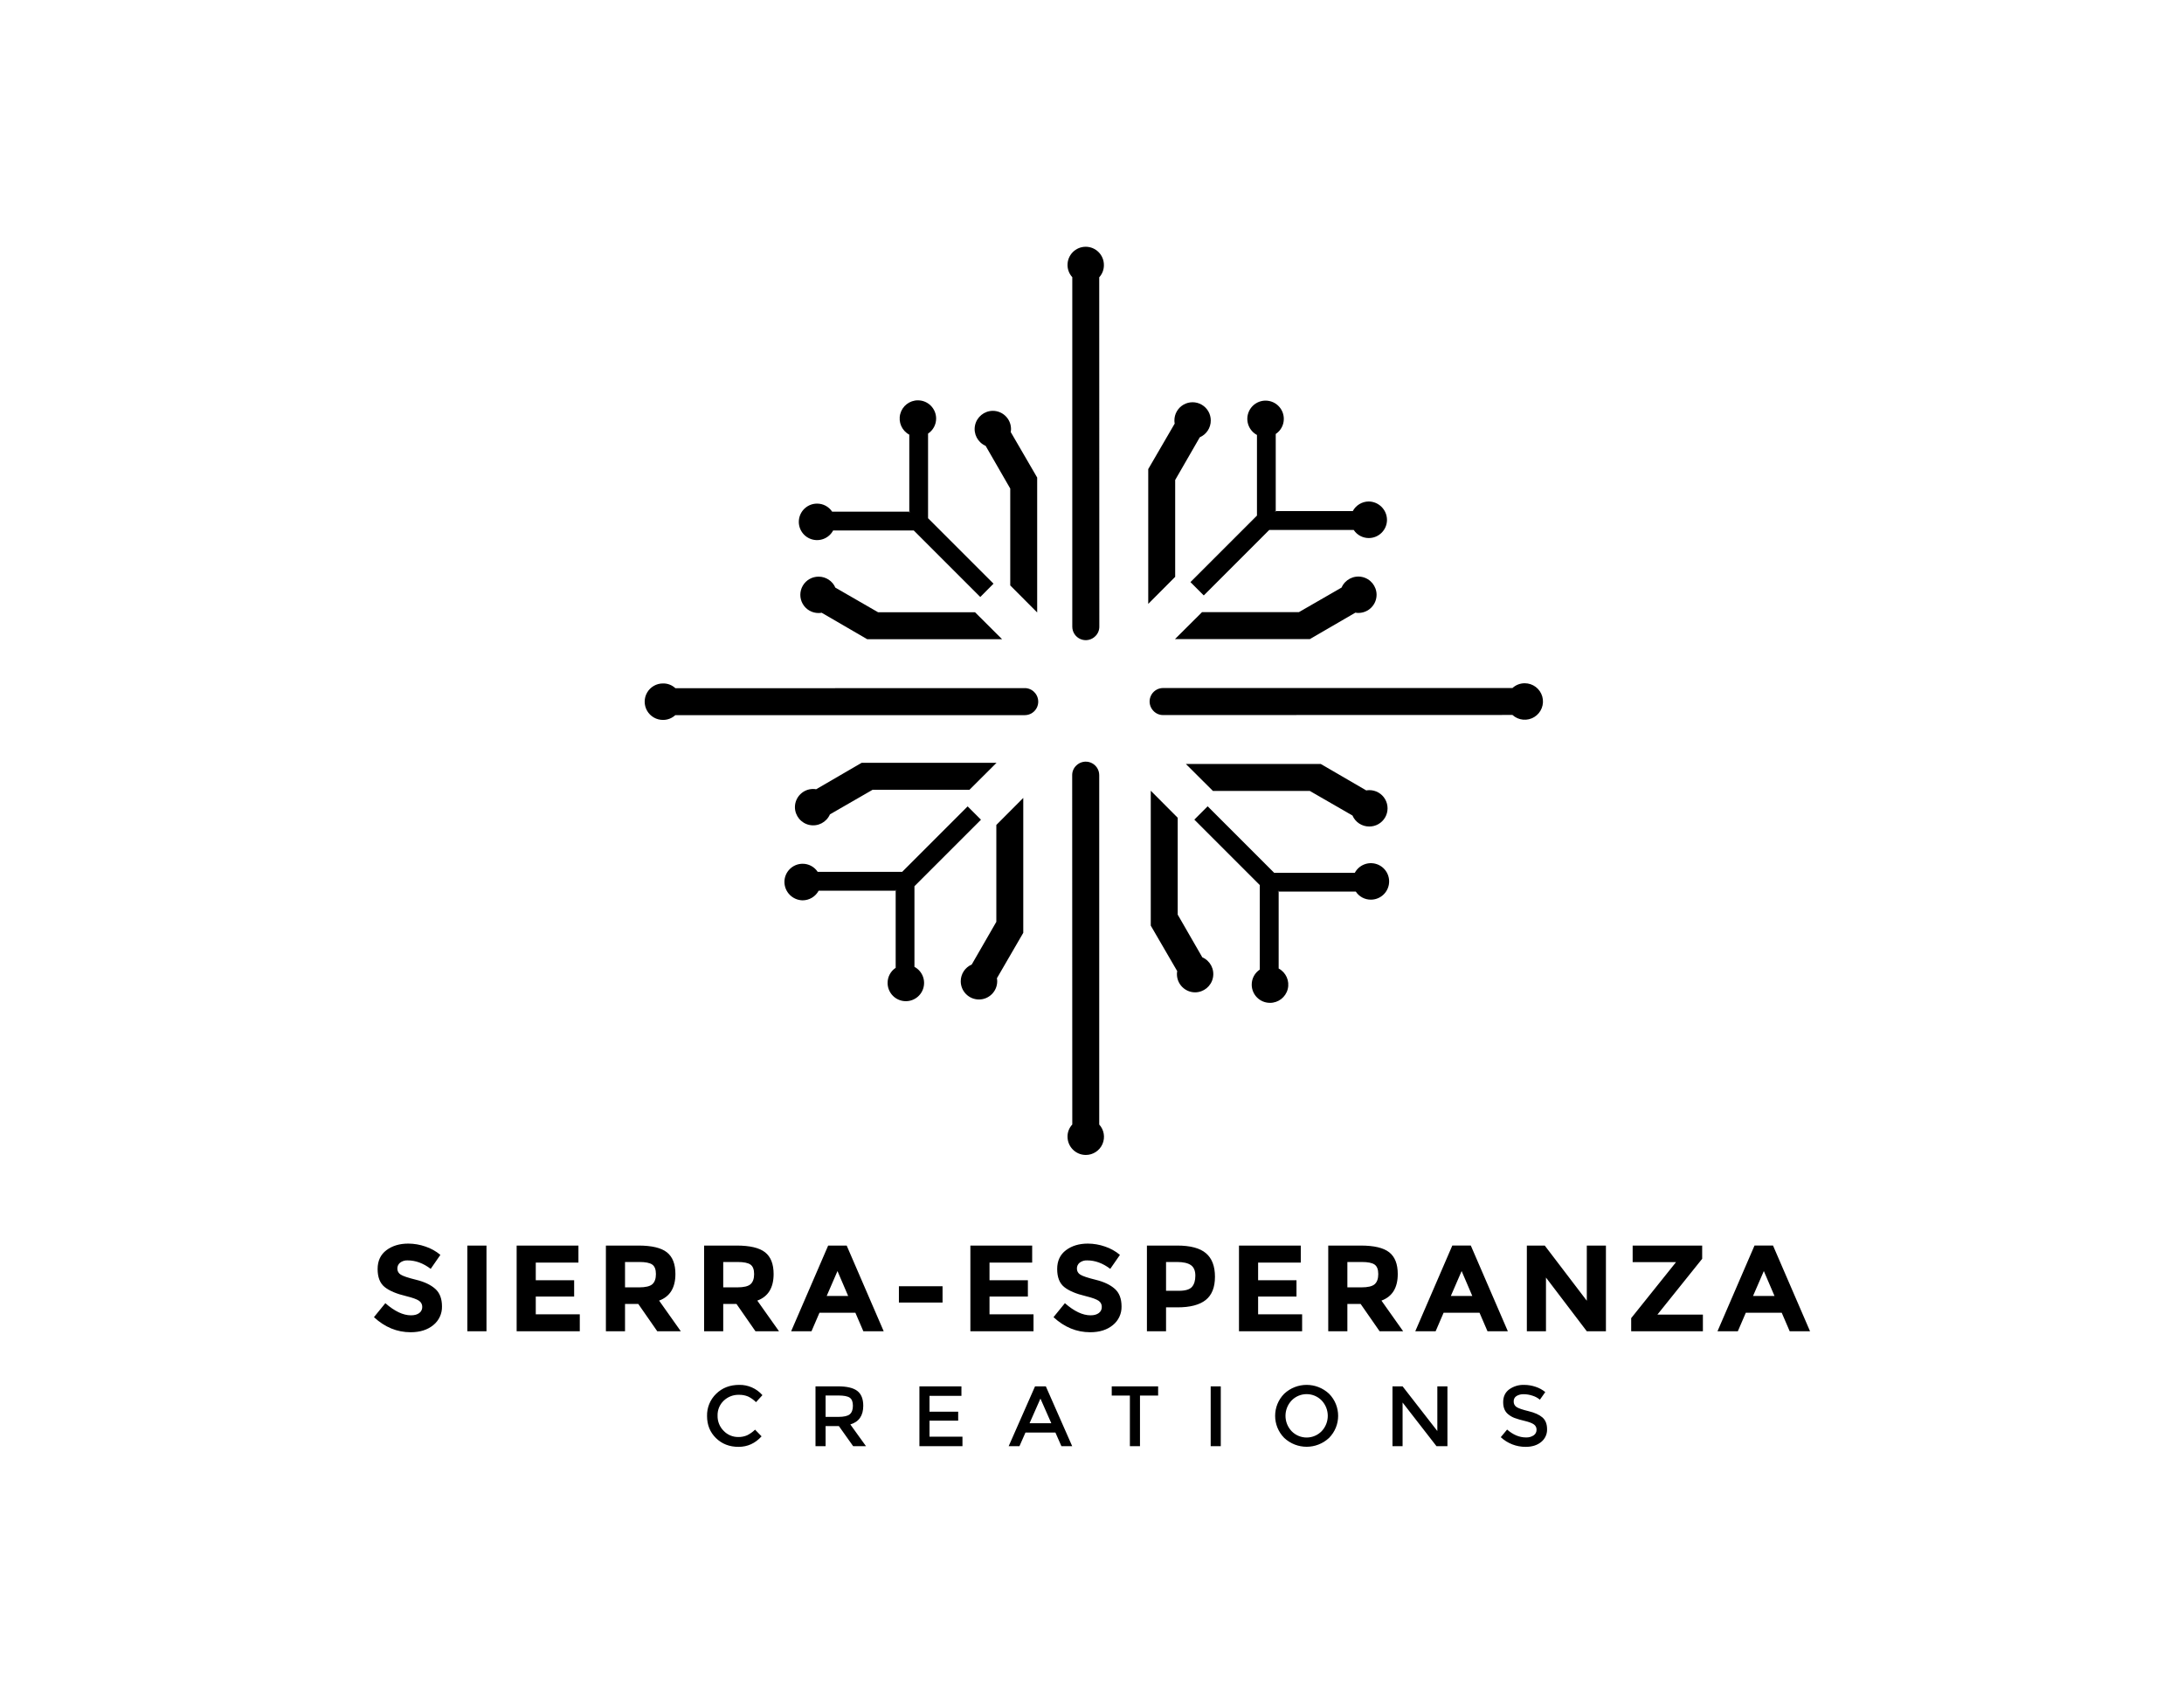
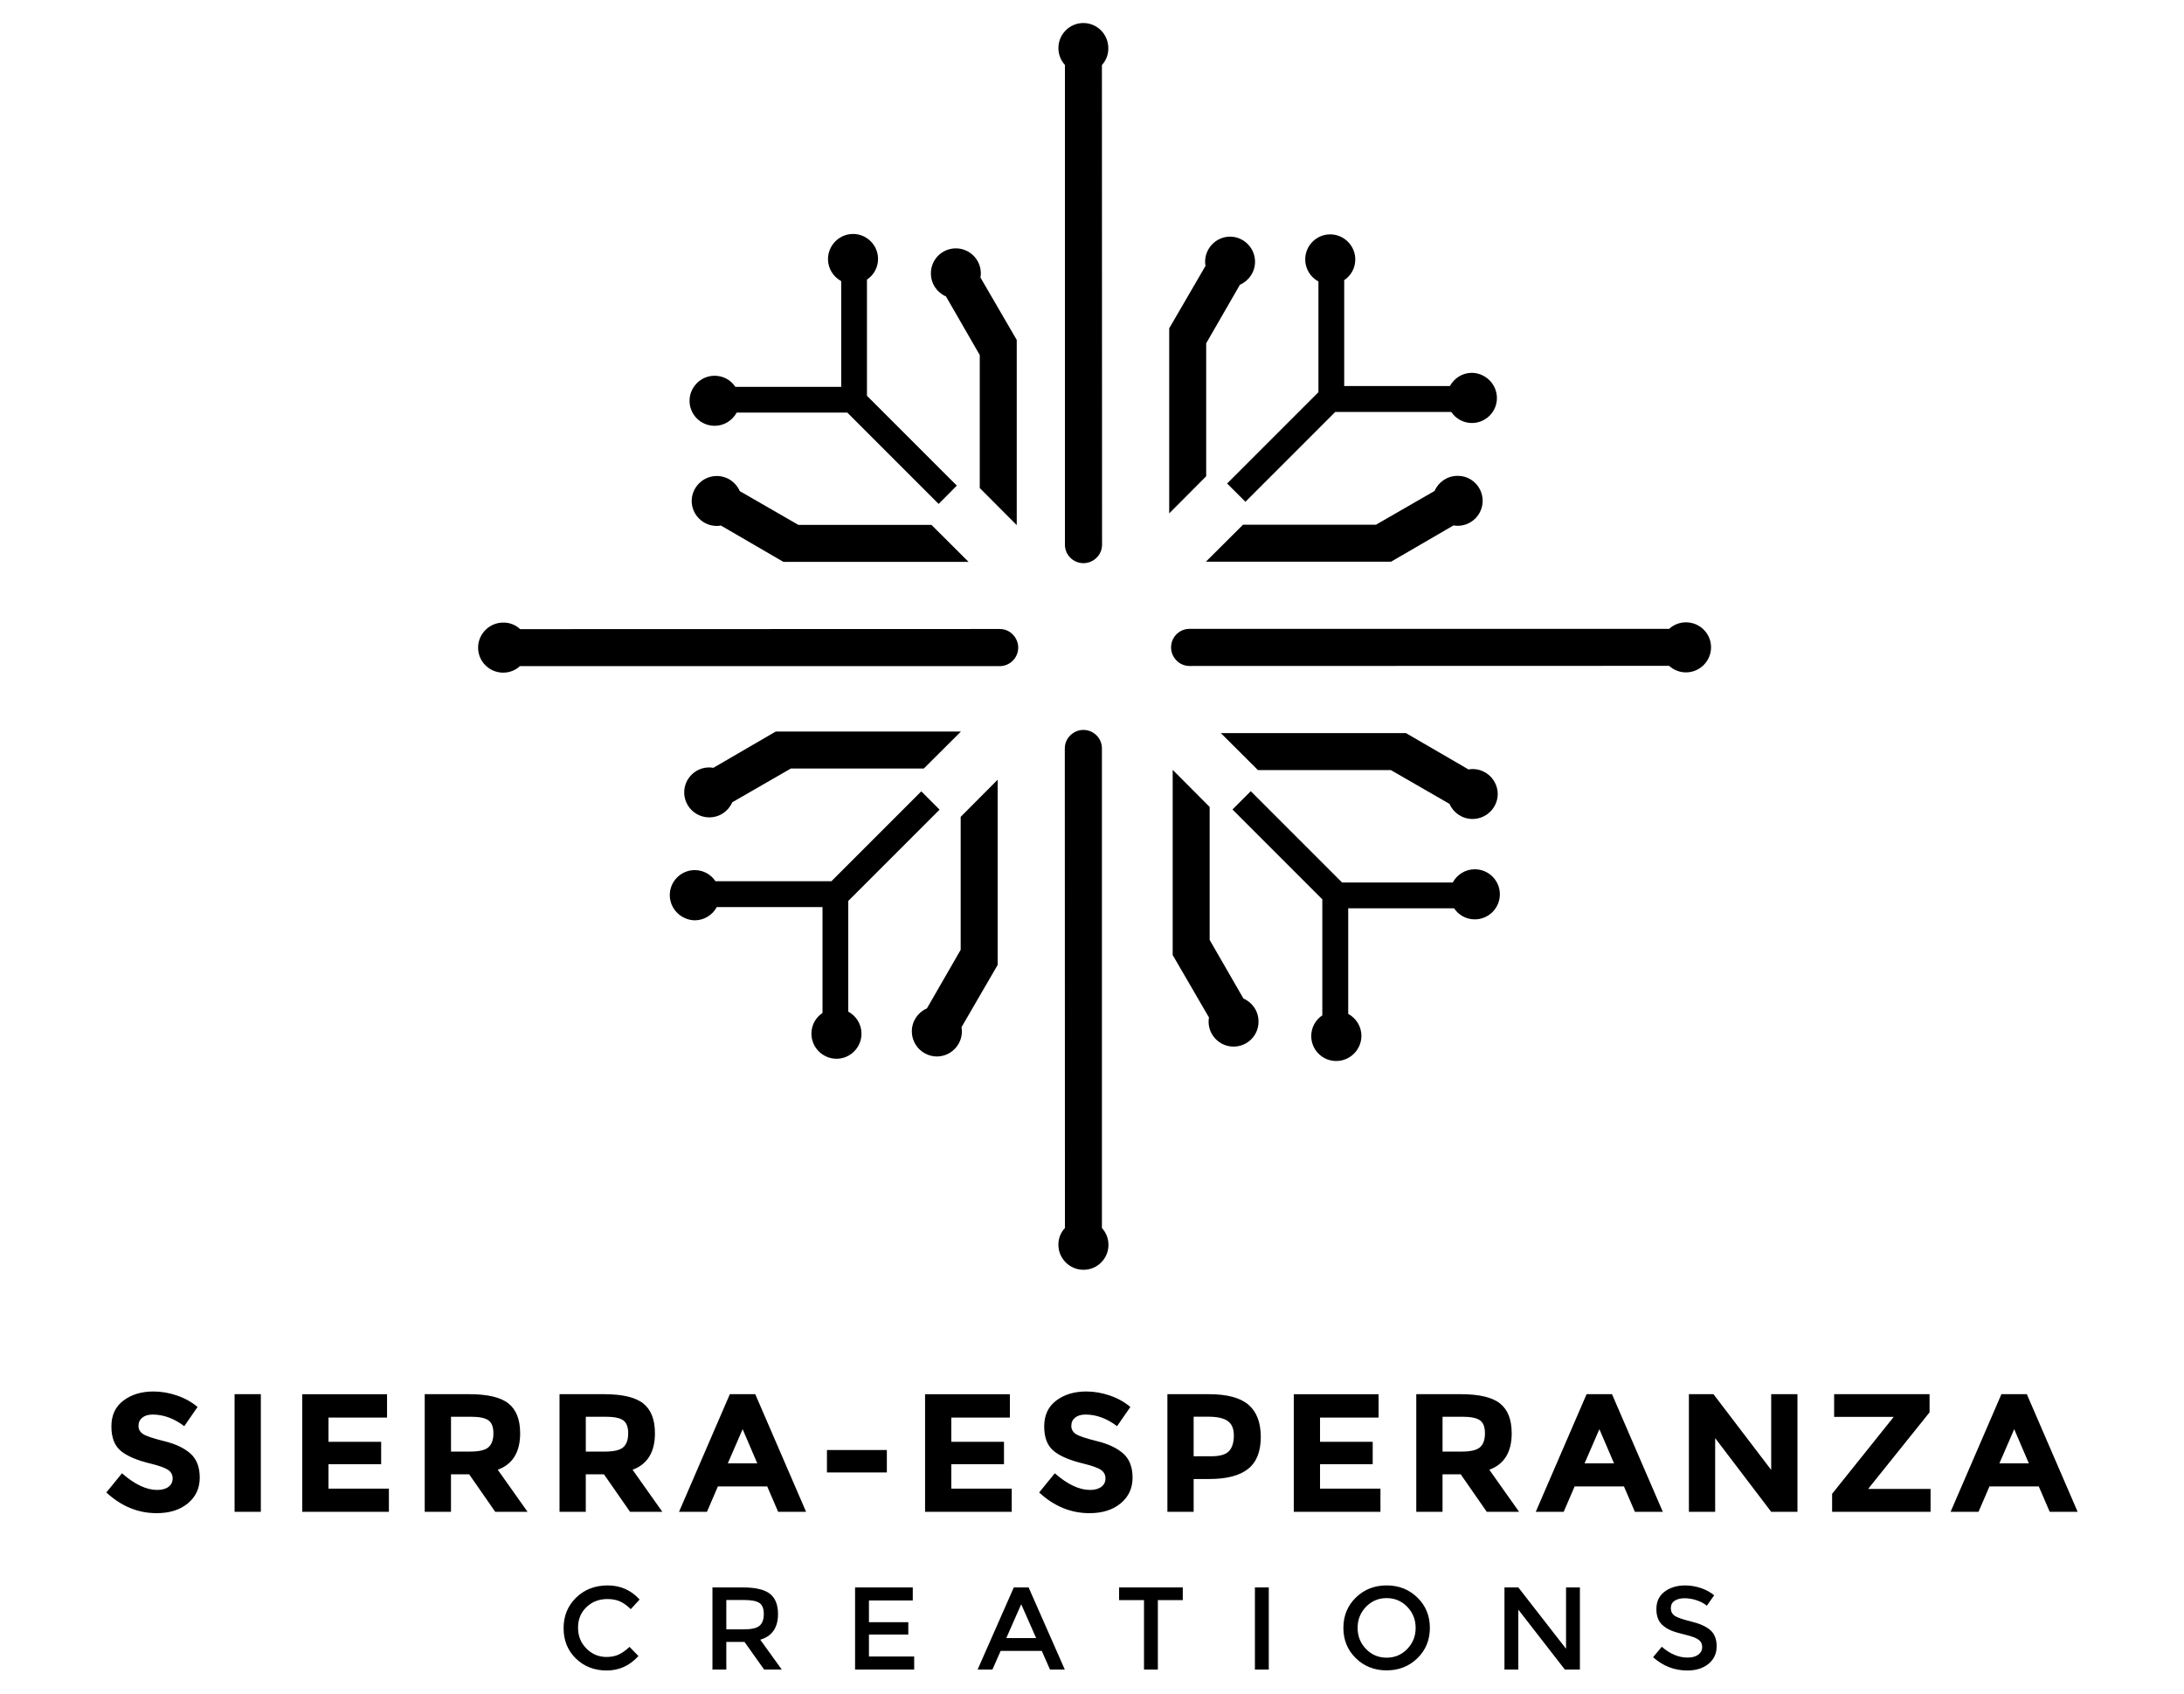
- <svg xmlns="http://www.w3.org/2000/svg" data-name="Capa 1" viewBox="0 0 2054.6 1593.1">
-   <path d="m1034.1 260.861.092 328.631a12.363 12.363 0 0 1-3.751 8.966 12.681 12.681 0 0 1-21.684-8.875V260.861h.092a16.964 16.964 0 0 1-4.575-11.62 17.109 17.109 0 1 1 34.218 0 16.813 16.813 0 0 1-4.392 11.62ZM1139.035 395.625a17.142 17.142 0 0 1-10.338 15.736l-23.147 40.164v91.124l-25.343 25.434v-126.8l24.885-42.817a14.89 14.89 0 0 1-.274-2.836 17.109 17.109 0 1 1 34.217 0ZM1295.025 559.483a17.141 17.141 0 0 1-17.108 17.109 14.207 14.207 0 0 1-2.837-.275l-42.817 24.883h-126.9l25.437-25.34h91.124l40.164-23.147a17.178 17.178 0 0 1 32.936 6.77ZM1200.15 480.894v.823l-.823-.823h.823z" />
-   <path d="M1200.15 480.894v.823l-.823-.823h.823z" />
-   <path d="M1304.814 489.036a17.141 17.141 0 0 1-17.108 17.109 16.938 16.938 0 0 1-14.181-7.594h-79.505l-61.572 61.573-12.534-12.534 62.579-62.579v-75.845a17.161 17.161 0 1 1 25.251-15.1 16.938 16.938 0 0 1-7.594 14.181V480.8h-.823l.823.823v-.823h72.46a17.191 17.191 0 0 1 15.1-9.057 17.419 17.419 0 0 1 17.104 17.293ZM1422.836 672.565l-328.631.091a12.359 12.359 0 0 1-8.966-3.751 12.68 12.68 0 0 1 8.874-21.683h328.632v.091a16.959 16.959 0 0 1 11.619-4.574 17.155 17.155 0 1 1-11.528 29.826ZM1288.072 777.5a17.142 17.142 0 0 1-15.736-10.338l-40.164-23.147h-91.124l-25.434-25.342h126.9l42.817 24.885a14.891 14.891 0 0 1 2.836-.275 17.109 17.109 0 1 1-.091 34.217ZM1124.305 933.494a17.142 17.142 0 0 1-17.108-17.109 14.205 14.205 0 0 1 .274-2.836l-24.885-42.817v-126.9l25.343 25.434v91.124l23.147 40.164a17.179 17.179 0 0 1-6.771 32.937ZM1202.803 838.619h-.823l.823-.732v.732z" />
-   <path d="M1202.803 838.619h-.823l.823-.732v.732z" />
-   <path d="M1194.661 943.374a17.141 17.141 0 0 1-17.109-17.108 16.938 16.938 0 0 1 7.594-14.181v-79.5l-61.573-61.572 12.534-12.534 62.579 62.579h75.845a17.161 17.161 0 1 1 15.1 25.251 16.938 16.938 0 0 1-14.181-7.594h-72.55v-.823l-.824.823h.824v72.369a17.166 17.166 0 0 1-8.234 32.3ZM1008.754 1057.828l-.092-328.631a12.359 12.359 0 0 1 3.751-8.966 12.68 12.68 0 0 1 21.683 8.874v328.632h-.091a17.091 17.091 0 0 1-12.534 28.728 17.22 17.22 0 0 1-17.2-17.109 16.4 16.4 0 0 1 4.483-11.528ZM903.815 923.064a17.144 17.144 0 0 1 10.338-15.737l23.147-40.164V776.04l25.343-25.435V877.5l-24.794 42.726a14.882 14.882 0 0 1 .274 2.836 17.154 17.154 0 1 1-34.308 0ZM747.825 759.3a17.142 17.142 0 0 1 17.108-17.109 14.2 14.2 0 0 1 2.836.275l42.818-24.885h126.9l-25.438 25.339h-91.124l-40.164 23.147a17.178 17.178 0 0 1-32.936-6.77ZM842.608 837.795v-.823l.823.823h-.823z" />
-   <path d="M842.608 837.795v-.823l.823.823h-.823z" />
-   <path d="M737.944 829.653a17.141 17.141 0 0 1 17.108-17.109 16.938 16.938 0 0 1 14.181 7.594h79.505l61.573-61.573 12.534 12.535-62.579 62.579v75.845a17.161 17.161 0 1 1-25.252 15.1 16.94 16.94 0 0 1 7.594-14.181v-72.556h.824l-.824-.824v.824h-72.46a17.191 17.191 0 0 1-15.1 9.057 17.419 17.419 0 0 1-17.104-17.291ZM635.384 647.405l328.631-.092a12.36 12.36 0 0 1 8.966 3.752 12.68 12.68 0 0 1-8.874 21.683H635.384v-.092a16.96 16.96 0 0 1-11.62 4.575 17.155 17.155 0 1 1 0-34.309 16.475 16.475 0 0 1 11.62 4.483ZM770.148 542.466a17.141 17.141 0 0 1 15.736 10.334l40.164 23.146h91.216l25.436 25.348H815.8l-42.818-24.885a14.89 14.89 0 0 1-2.836.274 17.109 17.109 0 1 1 0-34.217ZM934.006 386.476a17.141 17.141 0 0 1 17.109 17.109 14.2 14.2 0 0 1-.275 2.836l24.886 42.817v126.9L950.383 550.7v-91.124l-23.147-40.164a17.178 17.178 0 0 1 6.77-32.936ZM855.508 481.26h.732l-.732.823v-.823z" />
-   <path d="M855.508 481.26h.732l-.732.823v-.823z" />
-   <path d="M863.559 376.6a17.141 17.141 0 0 1 17.109 17.1 16.938 16.938 0 0 1-7.594 14.181v79.6l61.573 61.572-12.447 12.535-62.579-62.579H783.78a17.161 17.161 0 1 1-15.1-25.252 16.938 16.938 0 0 1 14.181 7.594h72.552v.823l.823-.823h-.823v-72.46a17.166 17.166 0 0 1 8.142-32.3ZM376.413 1187.787a6.954 6.954 0 0 0-2.6 5.651 6.384 6.384 0 0 0 3.172 5.594q3.171 2.076 14.647 4.9t17.82 8.477q6.341 5.652 6.343 16.493a21.771 21.771 0 0 1-8.131 17.589q-8.131 6.747-21.395 6.747-19.146 0-34.485-14.187l10.726-13.148q13.032 11.418 24.105 11.419 4.957 0 7.785-2.134a6.848 6.848 0 0 0 2.826-5.767 6.723 6.723 0 0 0-3-5.767q-3-2.133-11.879-4.325-14.073-3.343-20.588-8.707t-6.516-16.839q0-11.476 8.246-17.7t20.588-6.229a49.5 49.5 0 0 1 16.146 2.769 43.256 43.256 0 0 1 14.072 7.843l-9.112 13.147q-10.5-7.958-21.683-7.958a10.845 10.845 0 0 0-7.087 2.132ZM439.673 1171.7h17.992v80.619h-17.992ZM544.165 1171.7v16.031h-40.137v16.609h36.1v15.339h-36.1v16.721h41.406v15.916h-59.4V1171.7ZM635.394 1198.456q0 19.376-15.339 25.027l20.414 28.834h-22.145l-17.877-25.72h-12.456v25.72H570V1171.7h30.564q18.8 0 26.815 6.343t8.015 20.413Zm-21.683 9.572q3.344-3 3.345-9.515t-3.46-8.938q-3.461-2.422-12.111-2.422h-13.494v23.874h13.149q9.225 0 12.571-2.999ZM727.777 1198.456q0 19.376-15.339 25.027l20.414 28.834h-22.145L692.83 1226.6h-12.456v25.72h-17.992v-80.62h30.564q18.8 0 26.815 6.343t8.016 20.413Zm-21.683 9.572q3.343-3 3.344-9.515t-3.459-8.938q-3.461-2.422-12.111-2.422h-13.494v23.874h13.148q9.226 0 12.572-2.999ZM812.2 1252.317l-7.5-17.416h-33.789l-7.5 17.416h-19.142L779.1 1171.7h17.416l34.831 80.619Zm-24.336-56.63-10.148 23.413H797.9ZM845.648 1225.329v-15.34h41.06v15.34ZM971.017 1171.7v16.031H930.88v16.609h36.1v15.339h-36.1v16.721h41.4v15.916h-59.4V1171.7ZM1015.708 1187.787a6.954 6.954 0 0 0-2.6 5.651 6.386 6.386 0 0 0 3.172 5.594q3.171 2.076 14.648 4.9t17.819 8.477q6.342 5.652 6.344 16.493a21.768 21.768 0 0 1-8.131 17.589q-8.131 6.747-21.395 6.747-19.146 0-34.485-14.187l10.726-13.148q13.032 11.418 24.105 11.419 4.957 0 7.785-2.134a6.85 6.85 0 0 0 2.825-5.767 6.725 6.725 0 0 0-3-5.767q-3-2.133-11.88-4.325-14.072-3.343-20.586-8.707t-6.517-16.839q0-11.476 8.246-17.7t20.588-6.229a49.5 49.5 0 0 1 16.146 2.769 43.266 43.266 0 0 1 14.072 7.843l-9.112 13.147q-10.5-7.958-21.683-7.958a10.845 10.845 0 0 0-7.087 2.132ZM1134.5 1178.906q8.477 7.211 8.477 22.144t-8.708 21.857q-8.709 6.92-26.584 6.92h-10.725v22.49h-17.992V1171.7h28.487q18.569 0 27.045 7.206Zm-13.206 31.718q3.226-3.634 3.229-10.612t-4.21-9.919q-4.211-2.94-13.09-2.94h-10.263v27.1h12.11q8.996.004 12.23-3.629ZM1223.712 1171.7v16.031h-40.137v16.609h36.1v15.339h-36.1v16.721h41.4v15.916h-59.4V1171.7ZM1314.942 1198.456q0 19.376-15.339 25.027l20.414 28.834h-22.145l-17.877-25.72h-12.456v25.72h-17.992V1171.7h30.563q18.8 0 26.816 6.343t8.016 20.413Zm-21.683 9.572q3.343-3 3.345-9.515t-3.46-8.938q-3.46-2.422-12.111-2.422h-13.494v23.874h13.149q9.225 0 12.571-2.999ZM1399.365 1252.317l-7.5-17.416h-33.794l-7.5 17.416h-19.146l34.832-80.619h17.415l34.832 80.619Zm-24.335-56.63-10.15 23.413h20.184ZM1492.786 1171.7h17.993v80.619h-17.993l-38.406-50.519v50.517h-17.992V1171.7h16.839l39.559 51.9ZM1534.537 1252.317v-12.341l42.213-52.708h-40.829V1171.7h65.395v12.456l-42.1 52.478h42.789v15.685ZM1683.665 1252.317l-7.5-17.416h-33.794l-7.5 17.416h-19.147l34.832-80.619h17.415l34.833 80.619Zm-24.335-56.63-10.15 23.413h20.184Z" />
+ <svg xmlns="http://www.w3.org/2000/svg" id="Capa_1" data-name="Capa 1" viewBox="0 0 2054.6 1593.1">
+   <defs>
+     <style>
+       .cls-2 {
+         stroke-width: 0
+       }
+     </style>
+   </defs>
+   <path class="cls-2" d="M133.84 1333.59c-2.38 1.95-3.56 4.54-3.56 7.76s1.45 5.78 4.35 7.68c2.9 1.9 9.6 4.14 20.11 6.73 10.5 2.59 18.65 6.47 24.46 11.64 5.8 5.17 8.71 12.72 8.71 22.64s-3.72 17.97-11.16 24.14c-7.44 6.17-17.23 9.26-29.37 9.26-17.52 0-33.3-6.49-47.34-19.47l14.72-18.05c11.93 10.45 22.96 15.67 33.09 15.67 4.54 0 8.1-.98 10.69-2.93 2.59-1.95 3.88-4.59 3.88-7.92s-1.37-5.96-4.12-7.92c-2.75-1.95-8.18-3.93-16.31-5.94-12.88-3.06-22.3-7.04-28.26-11.95-5.96-4.91-8.94-12.61-8.94-23.11s3.77-18.6 11.32-24.3c7.55-5.7 16.96-8.55 28.26-8.55 7.39 0 14.78 1.27 22.16 3.8 7.39 2.53 13.83 6.12 19.32 10.77l-12.51 18.05c-9.61-7.28-19.53-10.92-29.76-10.92-4.12 0-7.36.98-9.74 2.93ZM220.68 1311.51h24.7v110.66h-24.7v-110.66ZM364.11 1311.51v22.01h-55.09v22.8h49.55v21.06h-49.55v22.96h56.84v21.85h-81.53v-110.66h79.79ZM489.34 1348.24c0 17.73-7.02 29.18-21.06 34.35l28.02 39.58h-30.4l-24.54-35.3h-17.1v35.3h-24.7v-110.66h41.95c17.2 0 29.47 2.9 36.81 8.71 7.33 5.81 11 15.15 11 28.02Zm-29.76 13.14c3.06-2.74 4.59-7.1 4.59-13.06s-1.58-10.05-4.75-12.27c-3.17-2.22-8.71-3.32-16.62-3.32h-18.52v32.77h18.05c8.44 0 14.19-1.37 17.26-4.12ZM616.15 1348.24c0 17.73-7.02 29.18-21.06 34.35l28.02 39.58h-30.4l-24.54-35.3h-17.1v35.3h-24.7v-110.66h41.95c17.2 0 29.47 2.9 36.81 8.71 7.33 5.81 11 15.15 11 28.02Zm-29.76 13.14c3.06-2.74 4.59-7.1 4.59-13.06s-1.58-10.05-4.75-12.27c-3.17-2.22-8.71-3.32-16.62-3.32h-18.52v32.77h18.05c8.44 0 14.19-1.37 17.26-4.12ZM732.04 1422.17l-10.29-23.91h-46.39l-10.29 23.91h-26.28l47.81-110.66h23.91l47.81 110.66h-26.28Zm-33.41-77.73-13.93 32.14h27.71l-13.77-32.14ZM777.95 1385.12v-21.06h56.36v21.06h-56.36ZM950.04 1311.51v22.01h-55.09v22.8h49.55v21.06h-49.55v22.96h56.84v21.85h-81.53v-110.66h79.79ZM1011.39 1333.59c-2.38 1.95-3.56 4.54-3.56 7.76s1.45 5.78 4.35 7.68c2.9 1.9 9.6 4.14 20.11 6.73 10.5 2.59 18.65 6.47 24.46 11.64 5.8 5.17 8.71 12.72 8.71 22.64s-3.72 17.97-11.16 24.14-17.23 9.26-29.37 9.26c-17.52 0-33.3-6.49-47.34-19.47l14.72-18.05c11.93 10.45 22.96 15.67 33.09 15.67 4.54 0 8.1-.98 10.69-2.93 2.58-1.95 3.88-4.59 3.88-7.92s-1.37-5.96-4.12-7.92c-2.75-1.95-8.18-3.93-16.31-5.94-12.88-3.06-22.3-7.04-28.26-11.95-5.97-4.91-8.95-12.61-8.95-23.11s3.77-18.6 11.32-24.3c7.55-5.7 16.97-8.55 28.26-8.55 7.39 0 14.78 1.27 22.16 3.8 7.39 2.53 13.83 6.12 19.32 10.77l-12.51 18.05c-9.61-7.28-19.53-10.92-29.76-10.92-4.12 0-7.36.98-9.74 2.93ZM1174.45 1321.4c7.76 6.6 11.64 16.73 11.64 30.4s-3.99 23.67-11.95 30c-7.97 6.33-20.13 9.5-36.49 9.5h-14.72v30.87h-24.7v-110.66h39.1c16.99 0 29.37 3.3 37.13 9.89Zm-18.13 43.54c2.95-3.33 4.43-8.18 4.43-14.57s-1.93-10.92-5.78-13.62c-3.85-2.69-9.84-4.04-17.97-4.04h-14.09v37.2h16.62c8.23 0 13.83-1.66 16.78-4.99ZM1296.91 1311.51v22.01h-55.09v22.8h49.55v21.06h-49.55v22.96h56.84v21.85h-81.53v-110.66h79.79ZM1422.14 1348.24c0 17.73-7.02 29.18-21.06 34.35l28.02 39.58h-30.4l-24.54-35.3h-17.1v35.3h-24.7v-110.66h41.95c17.2 0 29.47 2.9 36.81 8.71 7.34 5.81 11 15.15 11 28.02Zm-29.76 13.14c3.06-2.74 4.59-7.1 4.59-13.06s-1.58-10.05-4.75-12.27c-3.17-2.22-8.71-3.32-16.62-3.32h-18.52v32.77h18.05c8.44 0 14.19-1.37 17.26-4.12ZM1538.02 1422.17l-10.29-23.91h-46.39l-10.29 23.91h-26.28l47.81-110.66h23.91l47.81 110.66h-26.28Zm-33.4-77.73-13.93 32.14h27.71l-13.77-32.14ZM1666.26 1311.51h24.7v110.66h-24.7l-52.72-69.34v69.34h-24.7v-110.66h23.11l54.3 71.24v-71.24ZM1723.57 1422.17v-16.94l57.94-72.35h-56.05v-21.37h89.77v17.1l-57.79 72.03h58.74v21.53h-92.62ZM1928.27 1422.17l-10.29-23.91h-46.39l-10.29 23.91h-26.28l47.81-110.66h23.91l47.81 110.66h-26.28Zm-33.4-77.73-13.93 32.14h27.71l-13.77-32.14Z" />
  <g style="isolation:isolate">
-     <path d="M694.467 1351.8a19.891 19.891 0 0 0 8.455-1.65 29.125 29.125 0 0 0 7.408-5.275l6.12 6.281q-8.939 9.9-21.7 9.9t-21.178-8.214q-8.415-8.214-8.415-20.775a28.062 28.062 0 0 1 8.576-20.936q8.575-8.373 21.661-8.374a28.327 28.327 0 0 1 21.862 9.662l-6.039 6.6a26.394 26.394 0 0 0-7.61-5.395 21.326 21.326 0 0 0-8.415-1.529 20 20 0 0 0-14.333 5.515 18.6 18.6 0 0 0-5.8 14.092 19.451 19.451 0 0 0 5.757 14.333 18.651 18.651 0 0 0 13.651 5.765ZM812.11 1322.407q0 13.932-12.159 17.554l14.736 20.453h-12.079l-13.447-18.923H776.68v18.923h-9.5v-56.286h20.936q12.883 0 18.44 4.349t5.554 13.93Zm-12.642 7.972q2.9-2.495 2.9-8.012t-2.979-7.569q-2.981-2.053-10.629-2.054h-12.08v20.131h11.837q8.051 0 10.951-2.496ZM904.47 1304.128v8.938h-30.035v14.9h26.975v8.455h-26.975v15.058h31v8.938h-40.5v-56.286ZM964.7 1347.611l-5.637 12.8h-10.145l24.8-56.286h10.146l24.8 56.286h-10.143l-5.637-12.8Zm24.318-8.777-10.227-23.19-10.226 23.19ZM1072.44 1312.825v47.589h-9.5v-47.589h-17.071v-8.7h43.644v8.7ZM1138.951 1304.128h9.5v56.286h-9.5ZM1250.315 1352.644a30.87 30.87 0 0 1-42.194 0 29.552 29.552 0 0 1 0-41.55 30.87 30.87 0 0 1 42.194 0 29.549 29.549 0 0 1 0 41.55Zm-6.965-35.229a19.737 19.737 0 0 0-28.264 0 21.022 21.022 0 0 0 0 28.907 19.737 19.737 0 0 0 28.264 0 21.022 21.022 0 0 0 0-28.907ZM1352.177 1304.128h9.5v56.286h-10.308l-31.887-41.066v41.066h-9.5v-56.286h9.5l32.693 42.033ZM1433.465 1311.536a12.476 12.476 0 0 0-6.8 1.692 5.652 5.652 0 0 0-2.657 5.113 5.946 5.946 0 0 0 2.657 5.234q2.658 1.81 11.314 3.906t13.045 5.877q4.386 3.786 4.388 11.153a14.777 14.777 0 0 1-5.556 11.958q-5.558 4.588-14.575 4.59a34.232 34.232 0 0 1-23.432-9.1l5.959-7.166q8.533 7.409 17.715 7.408a12.09 12.09 0 0 0 7.287-1.973 6.174 6.174 0 0 0 2.7-5.234 5.877 5.877 0 0 0-2.537-5.073q-2.536-1.812-8.737-3.3a78.091 78.091 0 0 1-9.42-2.737 21.219 21.219 0 0 1-5.718-3.262q-4.994-3.783-4.992-11.595t5.676-12.038a22.872 22.872 0 0 1 14.052-4.227 33.7 33.7 0 0 1 10.709 1.771 28.016 28.016 0 0 1 9.18 4.993l-5.073 7.167a19.182 19.182 0 0 0-6.764-3.7 26.068 26.068 0 0 0-8.421-1.457Z" />
+     <path class="cls-2" d="M570.43 1558.72c4.49 0 8.36-.75 11.61-2.27 3.24-1.51 6.63-3.92 10.17-7.24l8.4 8.62c-8.18 9.06-18.11 13.6-29.79 13.6s-21.37-3.76-29.07-11.27c-7.7-7.52-11.55-17.02-11.55-28.52s3.92-21.07 11.77-28.74c7.85-7.66 17.76-11.49 29.73-11.49s21.98 4.42 30.01 13.26l-8.29 9.06c-3.69-3.54-7.17-6.01-10.45-7.41-3.28-1.4-7.13-2.1-11.55-2.1-7.81 0-14.37 2.52-19.67 7.57-5.31 5.05-7.96 11.49-7.96 19.34s2.63 14.41 7.9 19.67c5.27 5.27 11.51 7.9 18.73 7.9ZM731.91 1518.38c0 12.75-5.56 20.78-16.69 24.1l20.23 28.08h-16.58l-18.46-25.97h-17.13v25.97h-13.04v-77.26h28.74c11.79 0 20.23 1.99 25.31 5.97s7.63 10.35 7.63 19.12Zm-17.35 10.94c2.65-2.28 3.98-5.95 3.98-11s-1.36-8.51-4.09-10.39c-2.73-1.88-7.59-2.82-14.59-2.82h-16.58v27.63h16.25c7.37 0 12.38-1.14 15.03-3.43ZM858.69 1493.29v12.27h-41.23v20.45h37.03v11.61h-37.03v20.67h42.55v12.27h-55.6v-77.26h54.27ZM941.37 1552.98l-7.74 17.57H919.7l34.04-77.26h13.93l34.04 77.26h-13.93l-7.74-17.57h-38.69Zm33.38-12.05-14.04-31.83-14.04 31.83h28.08ZM1089.26 1505.23v65.32h-13.04v-65.32h-23.43v-11.94h59.91v11.94h-23.43ZM1180.56 1493.29h13.04v77.26h-13.04v-77.26ZM1333.43 1559.88c-7.81 7.63-17.46 11.44-28.96 11.44s-21.15-3.81-28.96-11.44c-7.81-7.63-11.72-17.13-11.72-28.52s3.9-20.89 11.72-28.52c7.81-7.63 17.46-11.44 28.96-11.44s21.15 3.81 28.96 11.44c7.81 7.63 11.72 17.13 11.72 28.52s-3.91 20.89-11.72 28.52Zm-9.56-48.36c-5.27-5.45-11.73-8.18-19.4-8.18s-14.13 2.73-19.4 8.18-7.9 12.07-7.9 19.84 2.63 14.39 7.9 19.84c5.27 5.45 11.73 8.18 19.4 8.18s14.13-2.73 19.4-8.18c5.27-5.45 7.9-12.06 7.9-19.84s-2.64-14.39-7.9-19.84ZM1473.25 1493.29h13.04v77.26h-14.15l-43.77-56.37v56.37h-13.04v-77.26h13.04l44.88 57.7v-57.7ZM1584.83 1503.46c-3.8 0-6.91.77-9.34 2.32s-3.65 3.89-3.65 7.02 1.22 5.53 3.65 7.19c2.43 1.66 7.61 3.45 15.53 5.36 7.92 1.92 13.89 4.61 17.91 8.07 4.01 3.46 6.02 8.57 6.02 15.31s-2.54 12.21-7.63 16.41c-5.08 4.2-11.75 6.3-20.01 6.3-12.09 0-22.81-4.16-32.17-12.49l8.18-9.84c7.81 6.78 15.92 10.17 24.32 10.17 4.2 0 7.53-.9 10-2.71 2.47-1.8 3.7-4.2 3.7-7.18s-1.16-5.31-3.48-6.96c-2.32-1.66-6.32-3.17-11.99-4.53-5.68-1.36-9.99-2.61-12.93-3.76-2.95-1.14-5.57-2.63-7.85-4.48-4.57-3.46-6.85-8.77-6.85-15.92s2.6-12.66 7.79-16.52c5.2-3.87 11.62-5.8 19.29-5.8 4.94 0 9.84.81 14.7 2.43 4.86 1.62 9.06 3.91 12.6 6.85l-6.96 9.84c-2.28-2.06-5.38-3.76-9.28-5.08-3.91-1.33-7.76-1.99-11.55-1.99Z" />
  </g>
+   <path class="cls-2" d="m1036.63 61.22.13 451.1c0 4.77-1.88 9.17-5.15 12.31-3.14 3.14-7.54 5.15-12.31 5.15-9.67 0-17.46-7.79-17.46-17.33V61.22h.13c-3.89-4.14-6.28-9.8-6.28-15.95 0-13.06 10.55-23.61 23.48-23.61s23.48 10.55 23.48 23.61c.13 6.15-2.26 11.81-6.03 15.95ZM1180.68 246.21c0 9.67-5.9 18.08-14.19 21.6l-31.77 55.13v125.08l-34.79 34.91V308.87l34.16-58.77c-.25-1.26-.38-2.64-.38-3.89 0-12.94 10.55-23.61 23.61-23.61 12.81.13 23.36 10.67 23.36 23.61ZM1394.8 471.13c0 12.94-10.55 23.48-23.48 23.48-1.38 0-2.64-.13-3.89-.38l-58.77 34.16h-174.19l34.91-34.79h125.08l55.13-31.77c3.64-8.41 11.93-14.19 21.6-14.19 13.06-.13 23.61 10.42 23.61 23.48ZM1408.23 374.43c0 12.94-10.54 23.49-23.49 23.49-8.15 0-15.32-4.15-19.46-10.42h-109.13l-84.52 84.52-17.21-17.2 85.9-85.9V264.8c-7.41-4.01-12.44-11.81-12.44-20.71 0-13.07 10.56-23.61 23.49-23.61s23.61 10.54 23.61 23.61c0 8.15-4.15 15.32-10.42 19.46v99.59h99.46c4.02-7.41 11.8-12.44 20.71-12.44 12.94.26 23.49 10.8 23.49 23.73ZM1570.24 626.36l-451.1.13c-4.77 0-9.17-1.88-12.31-5.15-3.14-3.14-5.15-7.54-5.15-12.31 0-9.67 7.79-17.46 17.33-17.46h451.1v.13c4.14-3.89 9.8-6.28 15.95-6.28 13.06 0 23.61 10.55 23.61 23.48s-10.55 23.61-23.61 23.61c-6.03 0-11.55-2.26-15.82-6.15ZM1385.25 770.41c-9.67 0-18.08-5.9-21.6-14.19l-55.13-31.77h-125.08l-34.91-34.79h174.19l58.77 34.16c1.26-.25 2.64-.38 3.89-.38 12.94 0 23.61 10.55 23.61 23.61-.13 12.81-10.67 23.36-23.74 23.36ZM1160.46 984.53c-12.94 0-23.48-10.55-23.48-23.48 0-1.38.13-2.64.38-3.89l-34.16-58.77V724.2l34.79 34.91v125.08l31.77 55.13c8.41 3.64 14.19 11.93 14.19 21.6.13 13.06-10.42 23.61-23.48 23.61ZM1411 841.23c0 13.07-10.56 23.61-23.61 23.61-8.17 0-15.33-4.15-19.46-10.42h-99.6v99.34c7.41 4.01 12.44 11.81 12.44 20.71-.12 13.07-10.68 23.61-23.73 23.61s-23.49-10.54-23.49-23.49c0-8.15 4.15-15.32 10.42-19.46V846l-84.52-84.52 17.21-17.21 85.9 85.9h104.1c4.02-7.41 11.8-12.44 20.73-12.44 13.05 0 23.61 10.56 23.61 23.49ZM1001.84 1155.2l-.13-451.1c0-4.77 1.88-9.17 5.15-12.31 3.14-3.14 7.54-5.15 12.31-5.15 9.67 0 17.46 7.79 17.46 17.33v451.1h-.13c3.89 4.14 6.28 9.8 6.28 15.95 0 13.06-10.55 23.48-23.48 23.48s-23.61-10.55-23.61-23.48c-.13-6.03 2.26-11.68 6.15-15.82ZM857.8 970.21c0-9.67 5.9-18.08 14.19-21.6l31.77-55.13V768.4l34.79-34.91v174.19l-34.03 58.65c.25 1.26.38 2.64.38 3.89 0 12.94-10.55 23.61-23.61 23.61-12.94-.13-23.48-10.67-23.48-23.61ZM643.67 745.41c0-12.94 10.55-23.48 23.48-23.48 1.38 0 2.64.13 3.89.38l58.77-34.16H904l-34.91 34.79H744.01l-55.13 31.77c-3.64 8.41-11.93 14.19-21.6 14.19-13.06 0-23.61-10.55-23.61-23.48ZM810.45 972.35c0 13.05-10.54 23.61-23.49 23.61s-23.61-10.56-23.61-23.61c0-8.17 4.15-15.32 10.43-19.46v-99.6h-99.46c-4.02 7.41-11.8 12.44-20.73 12.44-12.93-.25-23.49-10.8-23.49-23.73s10.56-23.49 23.49-23.49c8.17 0 15.32 4.15 19.46 10.43h109.14l84.52-84.53 17.2 17.21-85.9 85.9v104.1c7.41 4.02 12.44 11.81 12.44 20.73ZM489.33 591.82l451.1-.13c4.77 0 9.17 1.88 12.31 5.15 3.14 3.14 5.15 7.54 5.15 12.31 0 9.67-7.79 17.46-17.33 17.46H489.33v-.13c-4.14 3.89-9.8 6.28-15.95 6.28-13.06 0-23.61-10.55-23.61-23.48s10.55-23.61 23.61-23.61c6.15-.13 11.81 2.26 15.95 6.15ZM674.31 447.78c9.67 0 18.08 5.9 21.6 14.19l55.13 31.77h125.21l34.91 34.79H736.97l-58.77-34.16c-1.26.25-2.64.38-3.89.38-12.94 0-23.61-10.55-23.61-23.61.13-12.81 10.67-23.36 23.61-23.36ZM899.24 233.65c12.94 0 23.48 10.55 23.48 23.48 0 1.38-.13 2.64-.38 3.89l34.16 58.77v174.19l-34.79-34.91V333.99l-31.77-55.13c-8.41-3.64-14.19-11.93-14.19-21.6-.13-13.06 10.42-23.61 23.48-23.61ZM900.12 456.82l-17.09 17.21-85.9-85.9h-104.1c-4.02 7.4-11.81 12.42-20.73 12.42-13.05 0-23.61-10.54-23.61-23.47s10.56-23.61 23.61-23.61c8.17 0 15.33 4.13 19.46 10.42h99.6v-99.46c-7.41-4.02-12.44-11.81-12.44-20.73.12-13.05 10.67-23.61 23.61-23.61s23.49 10.56 23.49 23.49c0 8.17-4.15 15.32-10.43 19.46V372.3l84.53 84.52Z" />
</svg>
